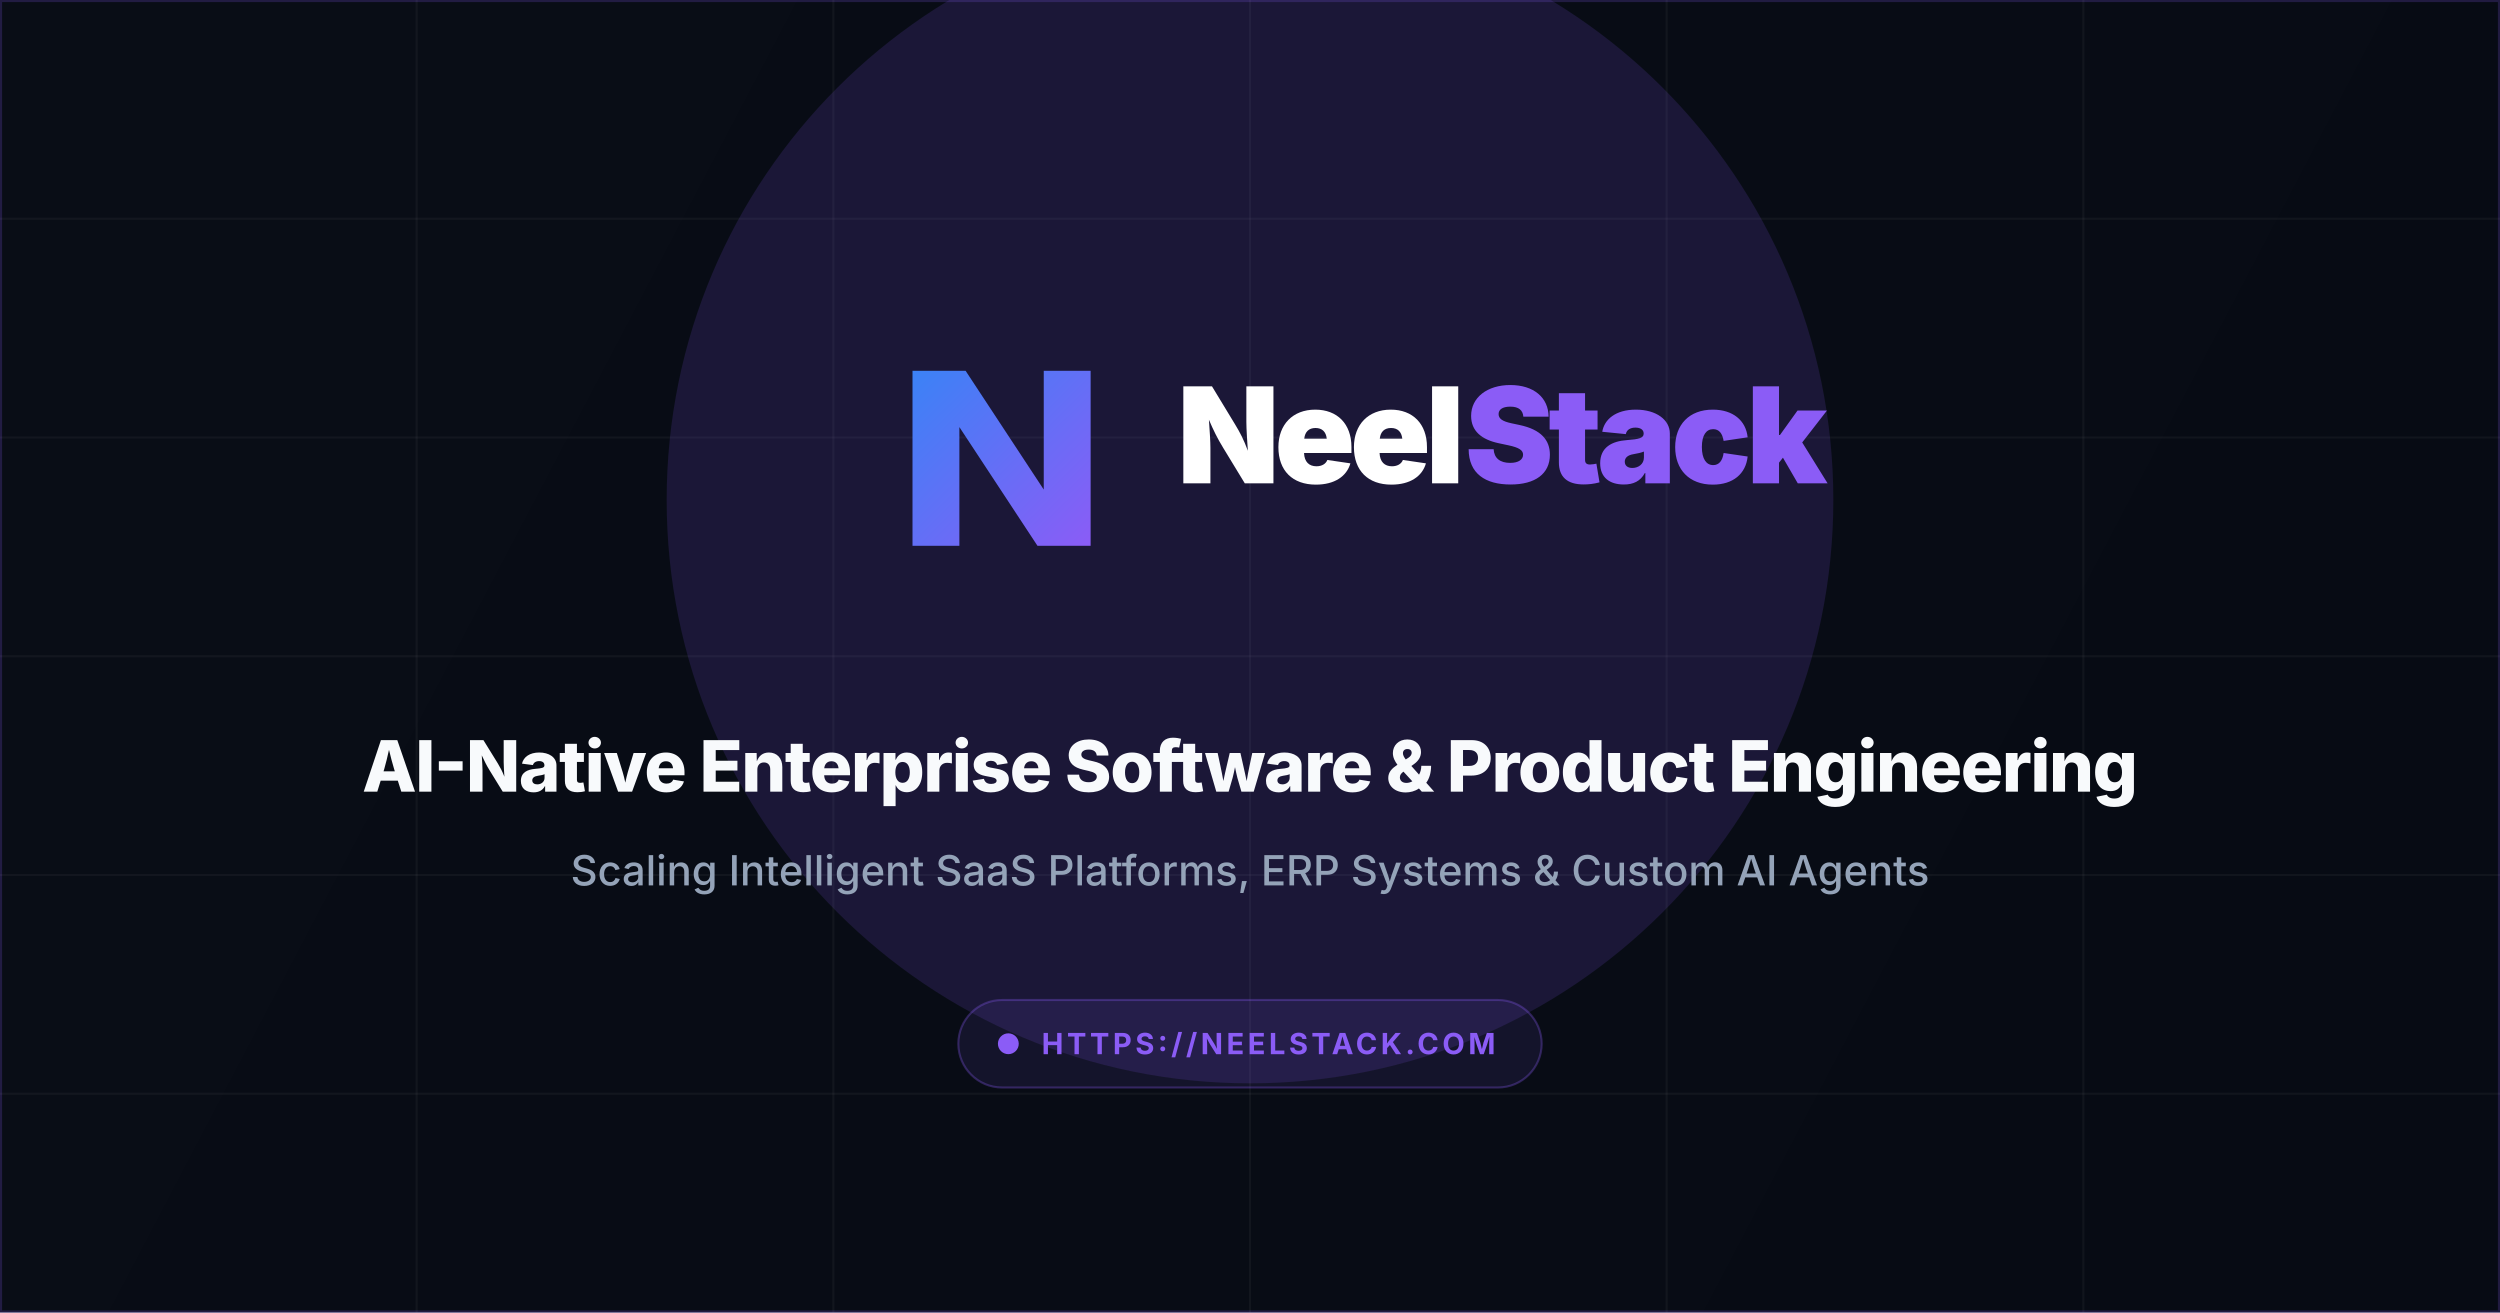
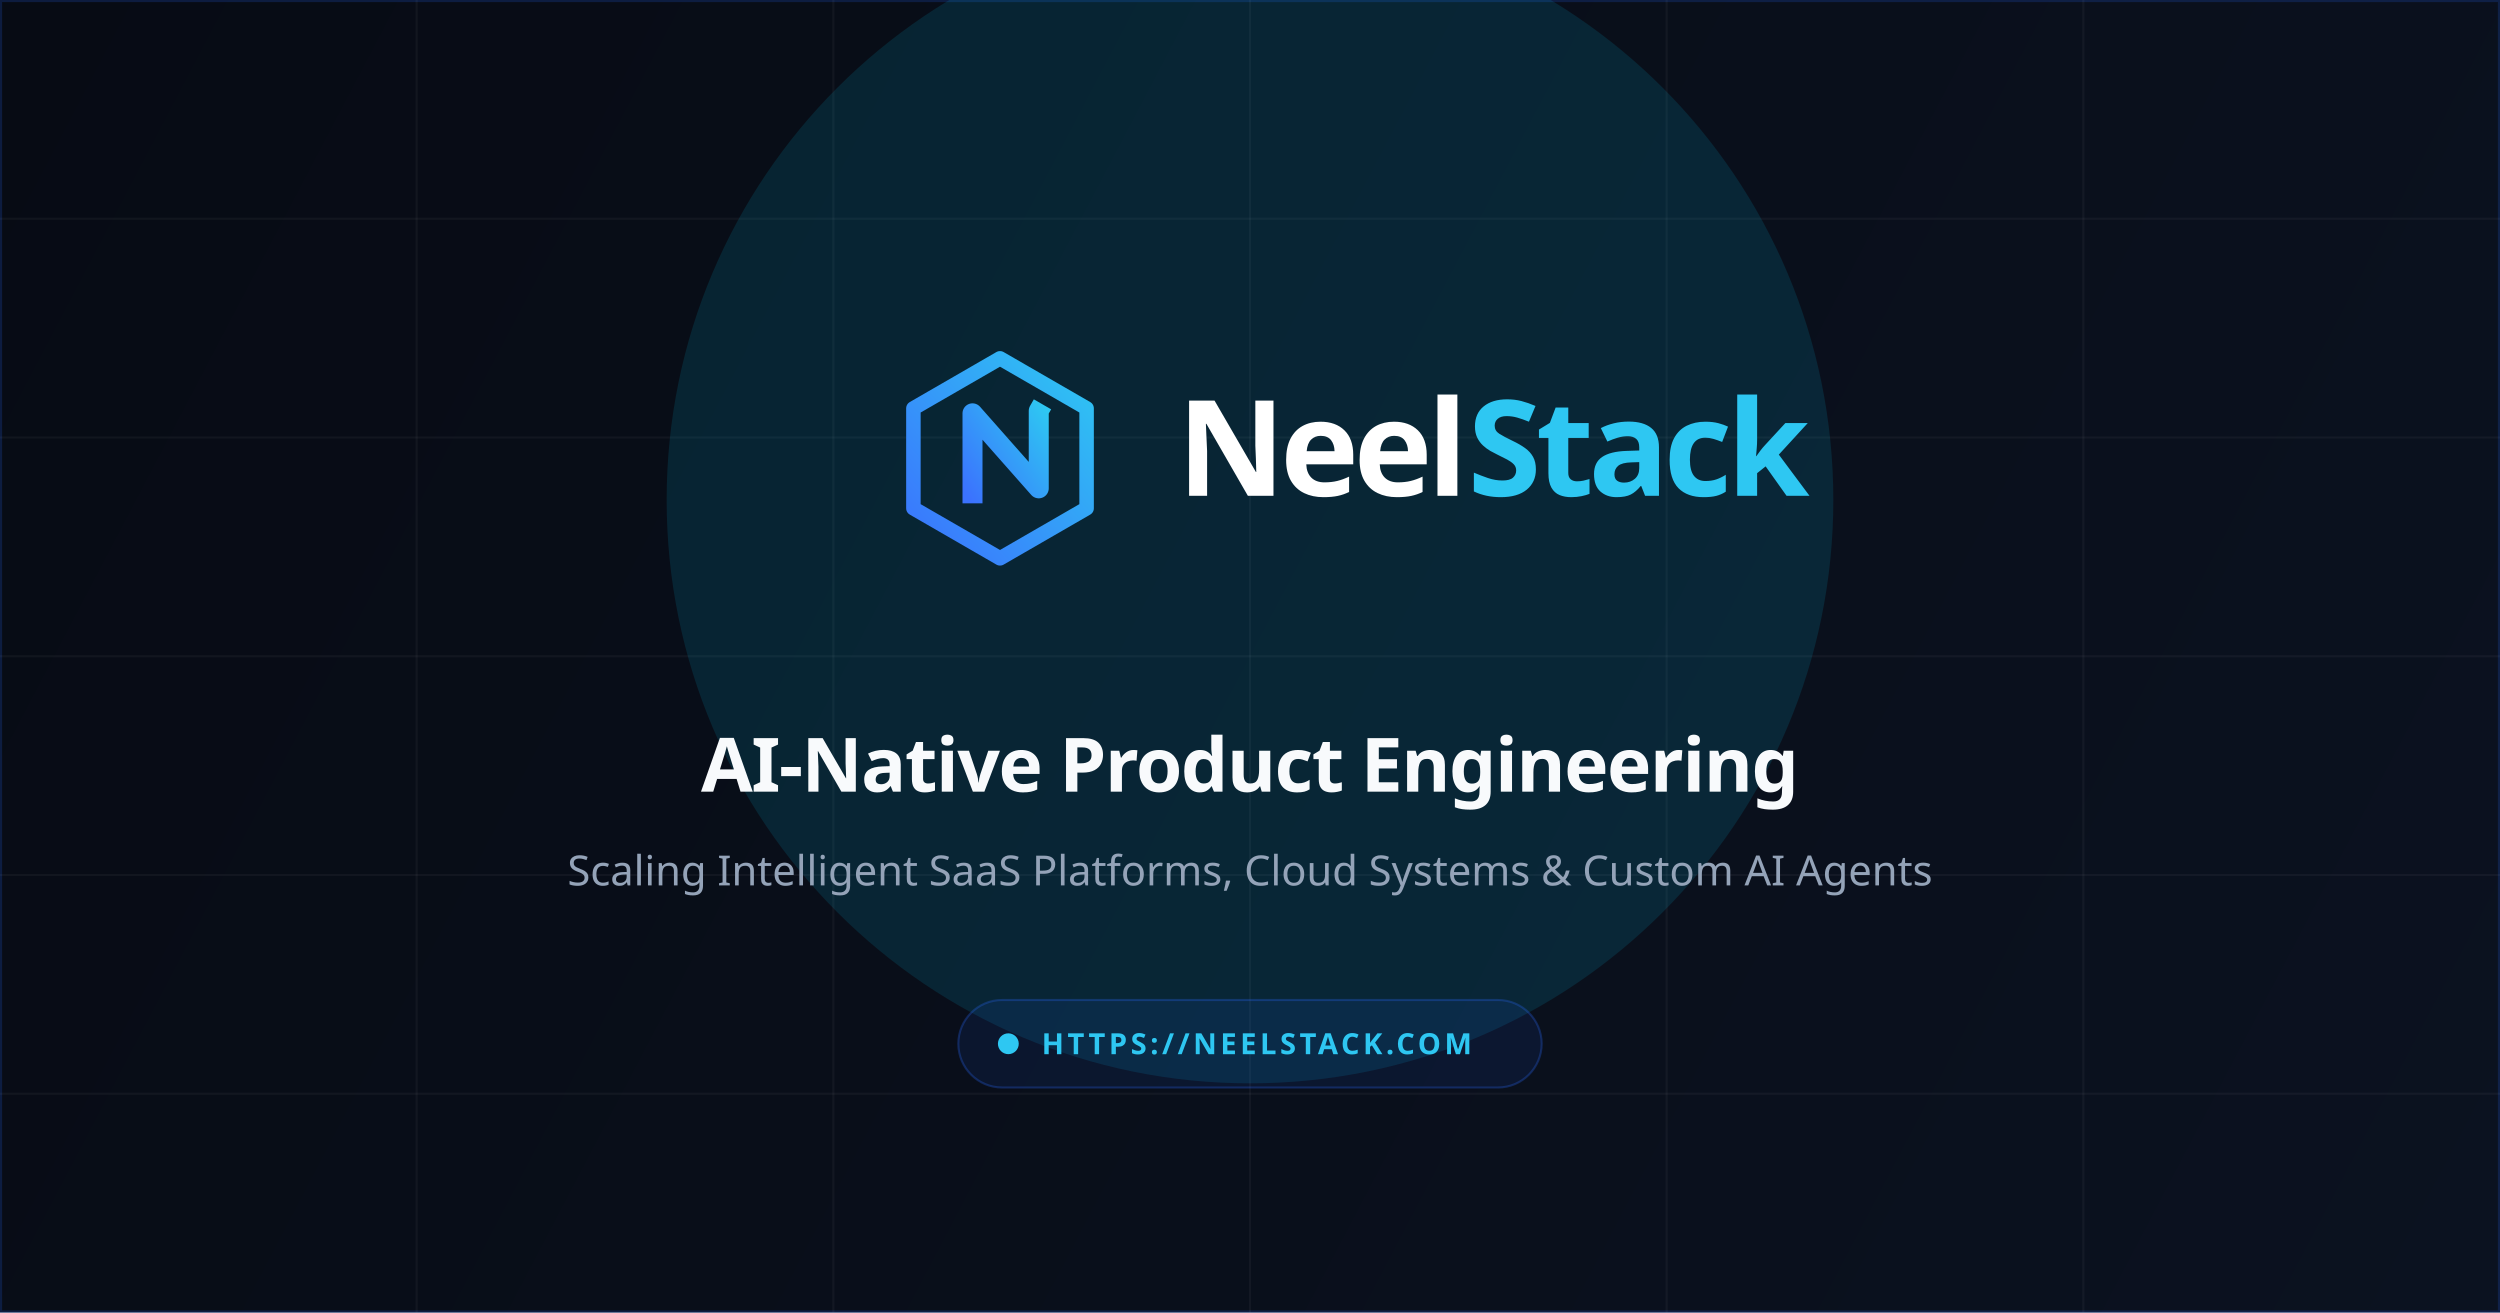
<svg xmlns="http://www.w3.org/2000/svg" width="1200" height="630" viewBox="0 0 1200 630" fill="none">
  <defs>
    <linearGradient id="ogb-bg" x1="0" y1="0" x2="1200" y2="630" gradientUnits="userSpaceOnUse">
-       <stop offset="0%" stop-color="#090d16" />
-       <stop offset="100%" stop-color="#070b14" />
+       <stop offset="0%" stop-color="#070b14" />
+       <stop offset="100%" stop-color="#0b1220" />
    </linearGradient>
-     <linearGradient id="ogb-bv-grad" x1="0%" y1="0%" x2="100%" y2="100%">
-       <stop offset="0%" stop-color="#3B82F6" />
-       <stop offset="100%" stop-color="#8B5CF6" />
+     <linearGradient id="ogb-brand-grad" x1="0%" y1="100%" x2="100%" y2="0%">
+       <stop offset="0%" stop-color="#3B72FE" />
+       <stop offset="100%" stop-color="#2EC7F2" />
    </linearGradient>
  </defs>

  {/* Background */}
  <rect width="1200" height="630" fill="url(#ogb-bg)" />
-   <rect width="1200" height="630" fill="none" stroke="rgba(139,92,246,0.2)" stroke-width="2" />
+   <rect width="1200" height="630" fill="none" stroke="rgba(37,99,235,0.2)" stroke-width="2" />

  {/* Grid overlay */}
  <path d="M0 105H1200M0 210H1200M0 315H1200M0 420H1200M0 525H1200" stroke="rgba(255,255,255,0.04)" stroke-width="1" />
  <path d="M200 0V630M400 0V630M600 0V630M800 0V630M1000 0V630" stroke="rgba(255,255,255,0.04)" stroke-width="1" />

  {/* Glow background */}
-   <circle cx="600" cy="240" r="280" fill="rgba(139,92,246,0.15)" />
+   <circle cx="600" cy="240" r="280" fill="rgba(0,212,255,0.12)" />

  {/* Logo Container Group */}
  <g transform="translate(420, 160)">
-     {/* Pure Geometric N Logo Mark */}
-     <g transform="scale(3)">
-       <path d="M 6 6 H 14.5 L 27 25 V 6 H 34.5 V 34 H 26 L 13.5 15 V 34 H 6 V 6 Z" fill="url(#ogb-bv-grad)" />
+     {/* Monogram Logo Mark */}
+     <g transform="scale(1.2)">
+       <path d="M50,10 L84.64,30 V70 L50,90 L15.36,70 V30 Z" fill="none" stroke="url(#ogb-brand-grad)" stroke-width="5.8" stroke-linejoin="round" stroke-linecap="round" />
+       <path d="M39,68 V32 L65.5,62 V31 L67,28.4" fill="none" stroke="url(#ogb-brand-grad)" stroke-width="8" stroke-linejoin="round" stroke-linecap="butt" />
    </g>

    {/* Typography */}
-     <text x="145" y="72" font-family="Plus Jakarta Sans, Inter, sans-serif" font-size="64" font-weight="900" letter-spacing="-0.04em" fill="#ffffff">Neel<tspan fill="#8B5CF6">Stack</tspan>
+     <text x="145" y="78" font-family="Geist, sans-serif" font-size="64" font-weight="600" letter-spacing="-0.04em" fill="#ffffff">Neel<tspan fill="#2EC7F2">Stack</tspan>
    </text>
  </g>

  {/* Main Headline Tagline */}
-   <text x="600" y="380" text-anchor="middle" font-family="Plus Jakarta Sans, Inter, sans-serif" font-size="34" font-weight="800" letter-spacing="-0.02em" fill="#f8fafc">AI-Native Enterprise Software &amp; Product Engineering</text>
-   <text x="600" y="425" text-anchor="middle" font-family="Inter, sans-serif" font-size="20" font-weight="500" fill="#94a3b8">Scaling Intelligent SaaS Platforms, ERP Systems &amp; Custom AI Agents</text>
+   <text x="600" y="380" text-anchor="middle" font-family="Geist, sans-serif" font-size="36" font-weight="800" letter-spacing="-0.02em" fill="#f8fafc">AI-Native Product Engineering</text>
+   <text x="600" y="425" text-anchor="middle" font-family="Geist, sans-serif" font-size="20" font-weight="500" fill="#94a3b8">Scaling Intelligent SaaS Platforms, Cloud Systems &amp; Custom AI Agents</text>

  {/* Footer Tag */}
-   <rect x="460" y="480" width="280" height="42" rx="21" fill="rgba(139,92,246,0.1)" stroke="rgba(139,92,246,0.3)" stroke-width="1" />
-   <circle cx="484" cy="501" r="5" fill="#8B5CF6" />
-   <text x="500" y="506" font-family="Inter, sans-serif" font-size="14" font-weight="700" letter-spacing="0.12em" fill="#8B5CF6">HTTPS://NEELSTACK.COM</text>
+   <rect x="460" y="480" width="280" height="42" rx="21" fill="rgba(37,99,235,0.1)" stroke="rgba(37,99,235,0.3)" stroke-width="1" />
+   <circle cx="484" cy="501" r="5" fill="#2EC7F2" />
+   <text x="500" y="506" font-family="Geist, sans-serif" font-size="14" font-weight="700" letter-spacing="0.12em" fill="#2EC7F2">HTTPS://NEELSTACK.COM</text>
</svg>
